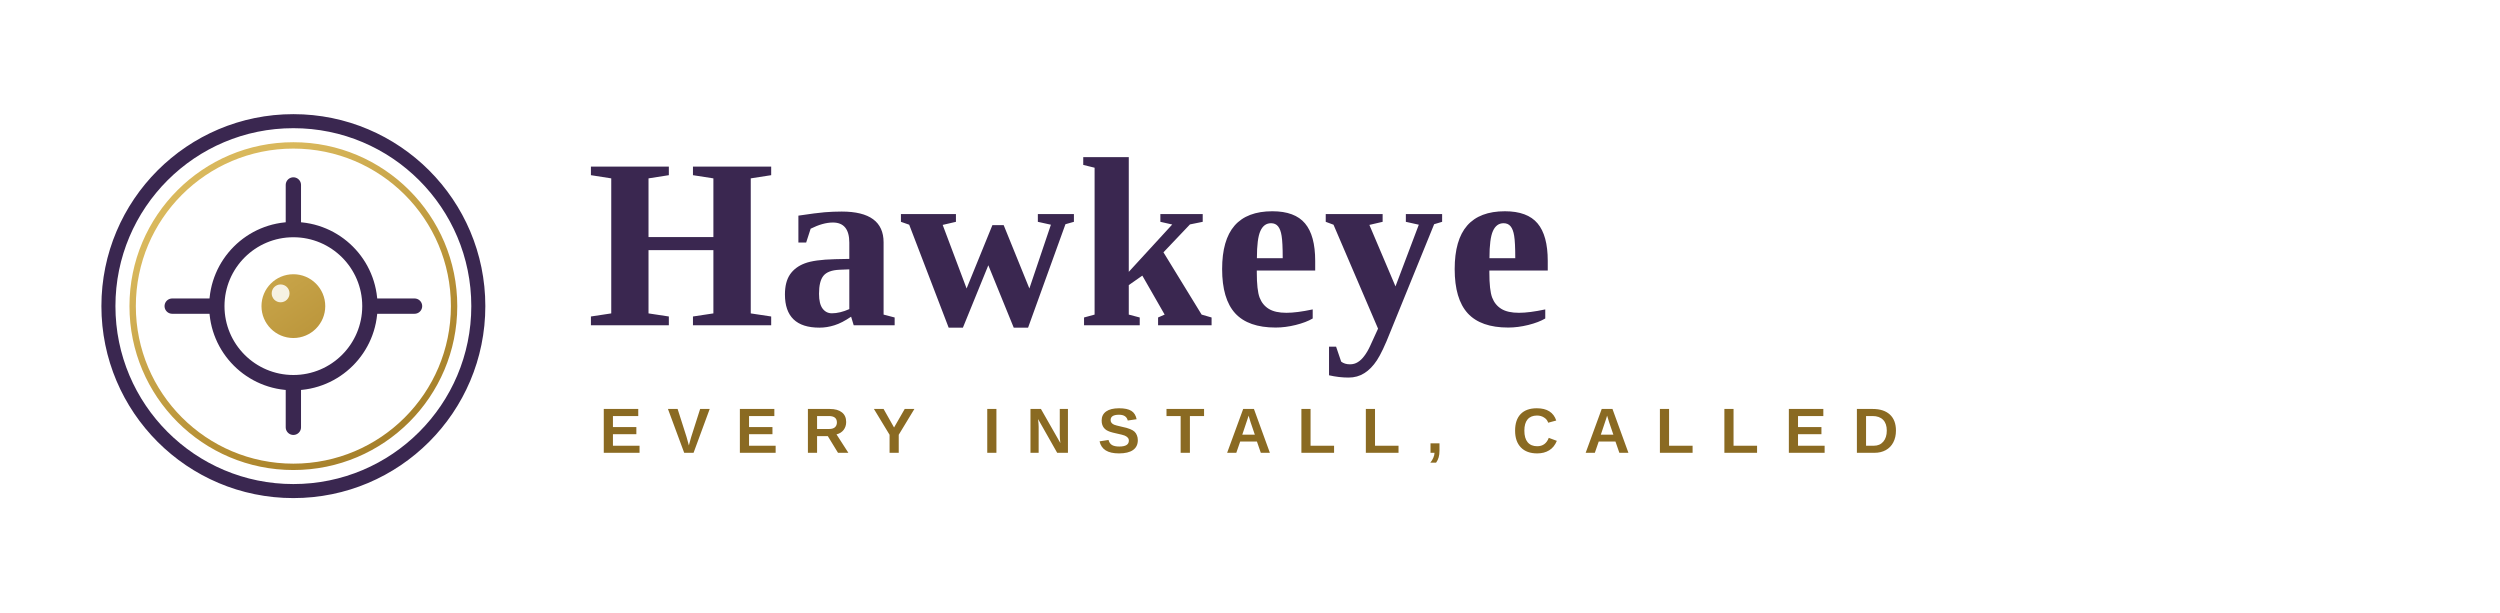
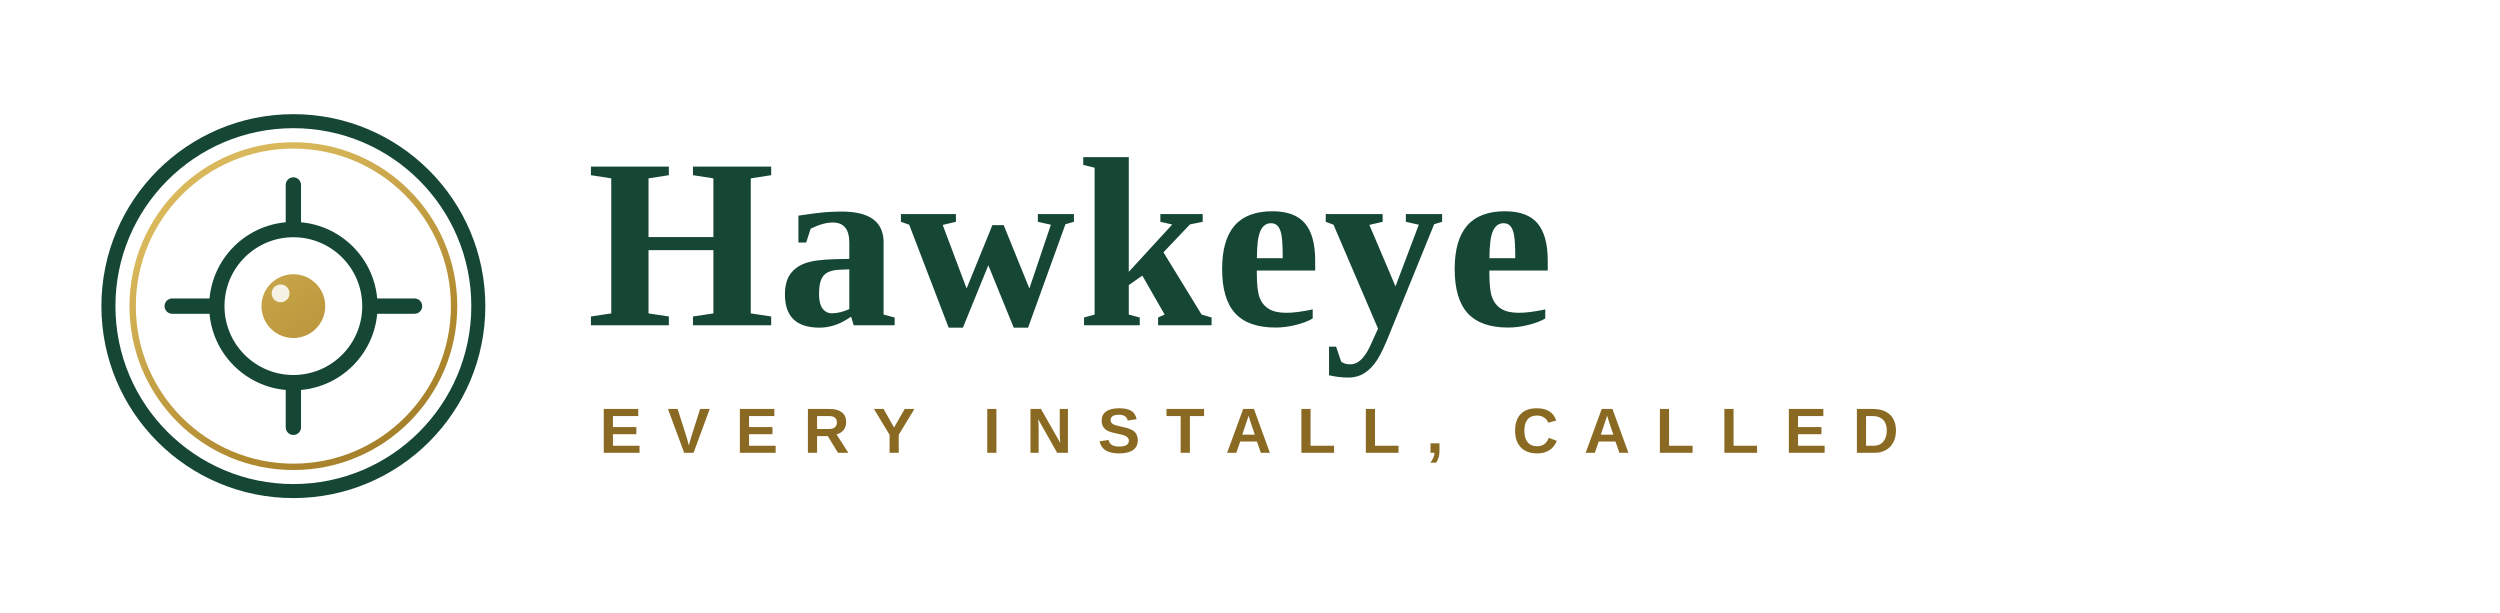
<svg xmlns="http://www.w3.org/2000/svg" viewBox="0 0 392 96" fill="none" role="img" aria-label="Hawkeye — every install, called">
  <defs>
    <linearGradient id="gold" x1="16" y1="18" x2="58" y2="78" gradientUnits="userSpaceOnUse">
      <stop offset="0" stop-color="#D9B85C" />
      <stop offset="0.5" stop-color="#B0892F" />
      <stop offset="1" stop-color="#8A6A22" />
    </linearGradient>
  </defs>
  <g transform="translate(14,16)">
-     <circle cx="32" cy="32" r="29" stroke="#3A2750" stroke-width="2.2" fill="none" />
+     <circle cx="32" cy="32" r="29" stroke="#154734" stroke-width="2.2" fill="none" />
    <circle cx="32" cy="32" r="25.2" stroke="url(#gold)" stroke-width="1" fill="none" />
-     <g stroke="#3A2750" stroke-width="2.4" stroke-linecap="round" fill="none">
+     <g stroke="#154734" stroke-width="2.4" stroke-linecap="round" fill="none">
      <line x1="32" y1="13" x2="32" y2="19" />
      <line x1="45" y1="32" x2="51" y2="32" />
      <line x1="32" y1="45" x2="32" y2="51" />
      <line x1="13" y1="32" x2="19" y2="32" />
      <circle cx="32" cy="32" r="12" />
    </g>
    <circle cx="32" cy="32" r="5" fill="url(#gold)" />
    <circle cx="30" cy="30" r="1.4" fill="#FBF8F1" fill-opacity="0.92" />
  </g>
-   <text x="92" y="51" font-family="Georgia,'Times New Roman',serif" font-size="38" font-weight="700" letter-spacing="0.3" fill="#3A2750">Hawkeye</text>
+   <text x="92" y="51" font-family="Georgia,'Times New Roman',serif" font-size="38" font-weight="700" letter-spacing="0.3" fill="#154734">Hawkeye</text>
  <text x="94" y="71" font-family="'Helvetica Neue',Arial,system-ui,sans-serif" font-size="10" font-weight="600" letter-spacing="4" fill="#8A6A22">EVERY INSTALL, CALLED</text>
</svg>
